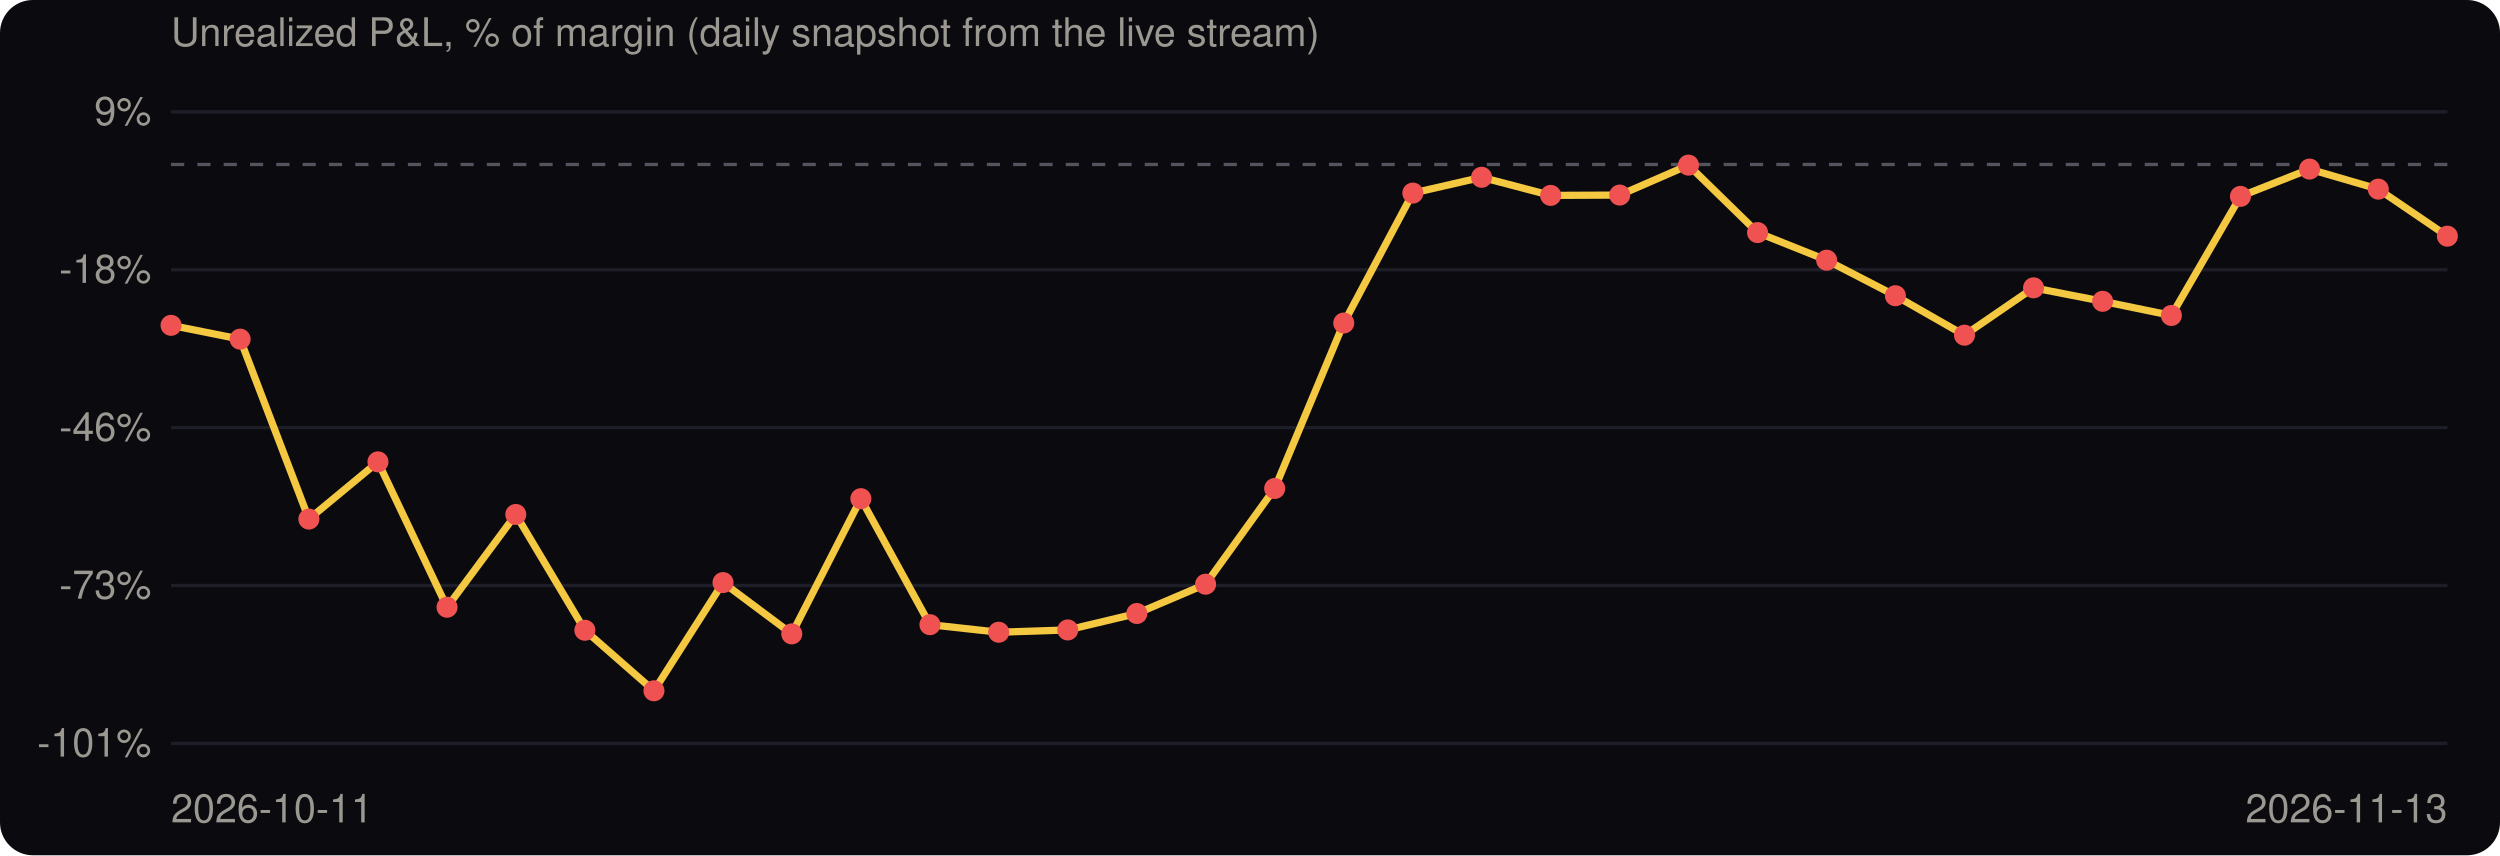
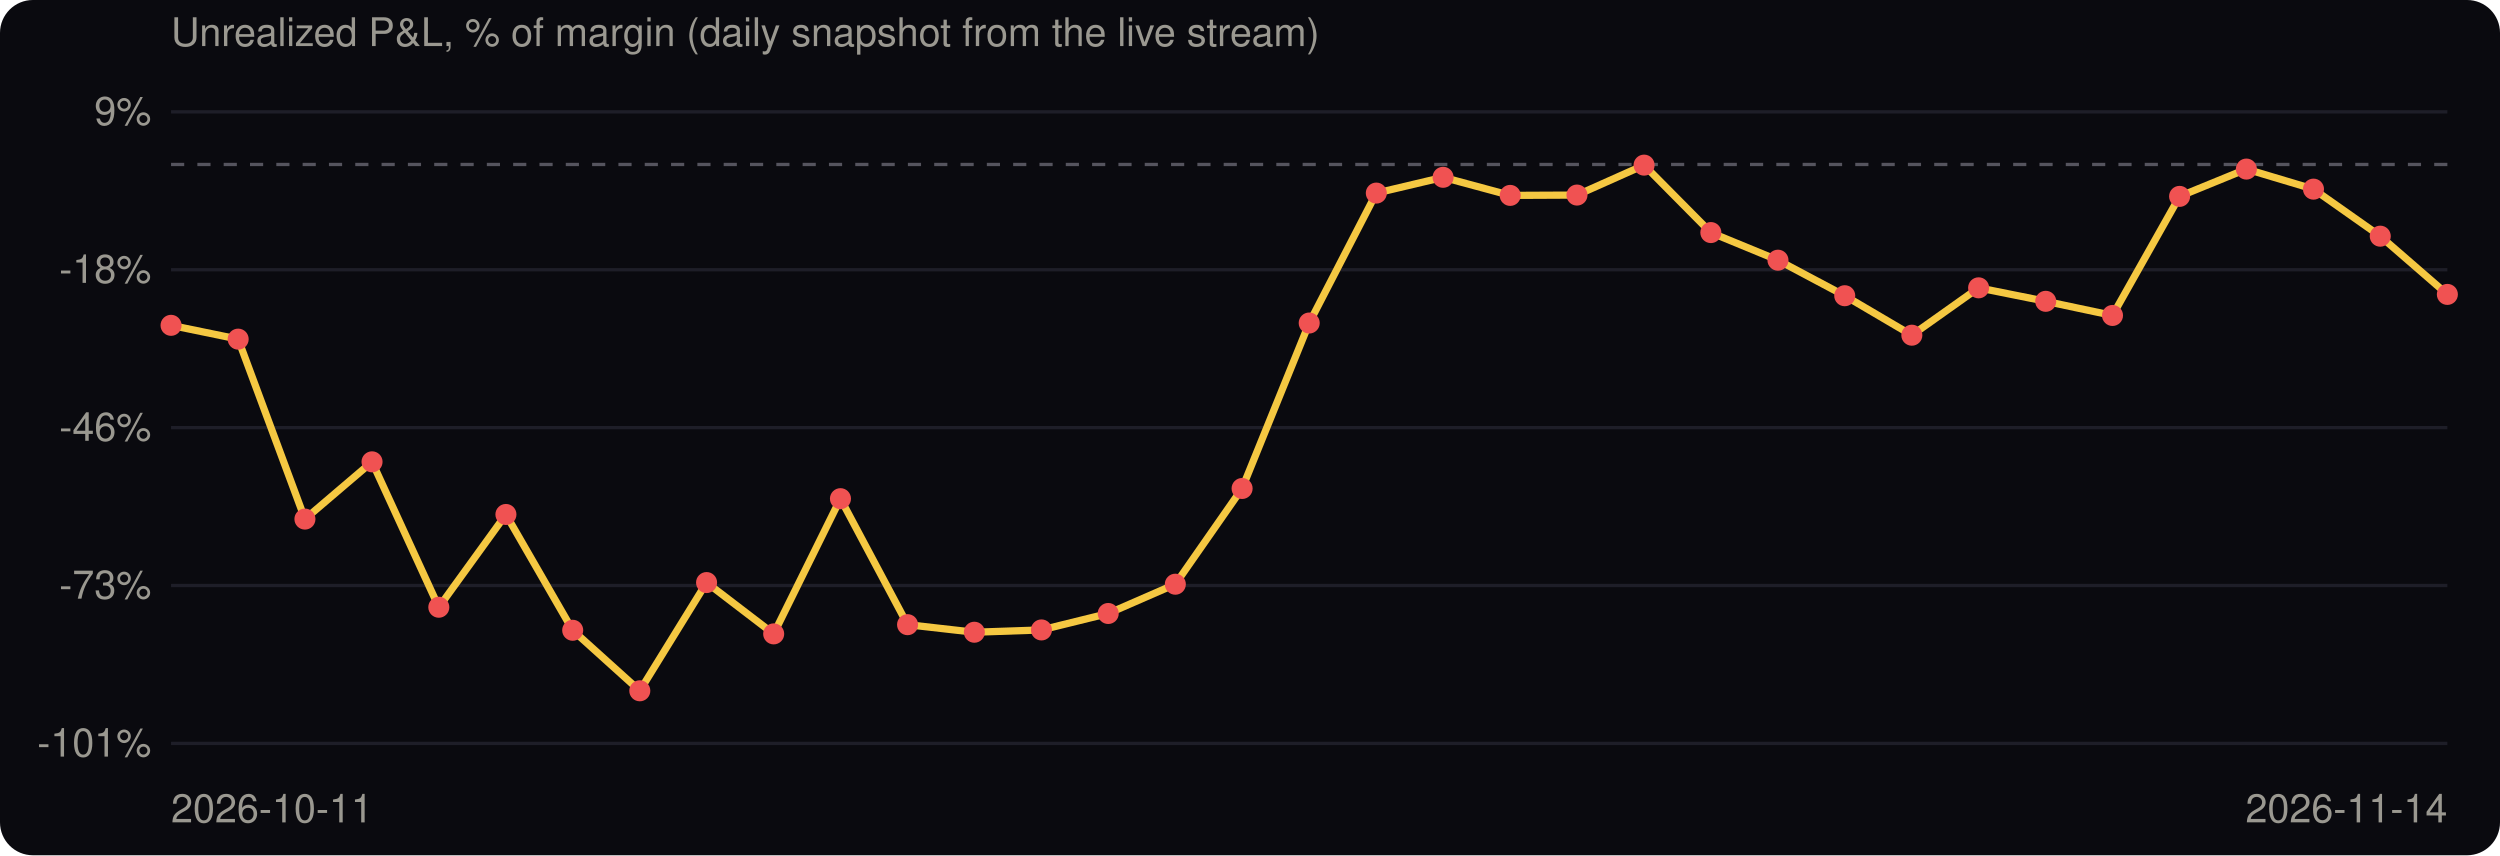
<svg xmlns="http://www.w3.org/2000/svg" viewBox="0 0 760 260" width="760" height="260" font-family="Helvetica, Arial, sans-serif" font-size="12">
  <rect width="760" height="260" rx="10" fill="#0A0A0F" />
  <text x="52" y="14" fill="#9A9890">Unrealized P&amp;L, % of margin (daily snapshot from the live stream)</text>
  <line x1="52" x2="744" y1="226.0" y2="226.0" stroke="#1E1E28" />
  <text x="46" y="230.0" fill="#9A9890" text-anchor="end">-101%</text>
  <line x1="52" x2="744" y1="178.0" y2="178.0" stroke="#1E1E28" />
  <text x="46" y="182.0" fill="#9A9890" text-anchor="end">-73%</text>
  <line x1="52" x2="744" y1="130.0" y2="130.0" stroke="#1E1E28" />
  <text x="46" y="134.0" fill="#9A9890" text-anchor="end">-46%</text>
  <line x1="52" x2="744" y1="82.0" y2="82.0" stroke="#1E1E28" />
  <text x="46" y="86.0" fill="#9A9890" text-anchor="end">-18%</text>
  <line x1="52" x2="744" y1="34.0" y2="34.0" stroke="#1E1E28" />
  <text x="46" y="38.0" fill="#9A9890" text-anchor="end">9%</text>
  <line x1="52" x2="744" y1="50.0" y2="50.0" stroke="#55545E" stroke-dasharray="4 4" />
-   <path d="M52.0,98.9 L73.0,103.1 L93.9,157.8 L114.9,140.4 L135.9,184.6 L156.8,156.4 L177.8,191.6 L198.8,210.0 L219.8,177.1 L240.7,192.7 L261.7,151.6 L282.7,189.9 L303.6,192.2 L324.6,191.5 L345.6,186.5 L366.5,177.6 L387.5,148.5 L408.5,98.2 L429.5,58.7 L450.4,53.9 L471.4,59.4 L492.4,59.3 L513.3,50.2 L534.3,70.7 L555.3,79.1 L576.2,89.9 L597.2,101.9 L618.2,87.5 L639.2,91.6 L660.1,95.9 L681.1,59.7 L702.1,51.4 L723.0,57.5 L744.0,71.8" fill="none" stroke="#F5C842" stroke-width="2.2" />
+   <path d="M52.0,98.9 L72.4,103.1 L92.7,157.8 L113.1,140.4 L133.4,184.6 L153.8,156.4 L174.1,191.6 L194.5,210.0 L214.8,177.1 L235.2,192.7 L255.5,151.6 L275.9,189.9 L296.2,192.2 L316.6,191.5 L336.9,186.5 L357.3,177.6 L377.6,148.5 L398.0,98.2 L418.4,58.7 L438.7,53.9 L459.1,59.4 L479.4,59.3 L499.8,50.2 L520.1,70.7 L540.5,79.1 L560.8,89.9 L581.2,101.9 L601.5,87.5 L621.9,91.6 L642.2,95.9 L662.6,59.7 L682.9,51.4 L703.3,57.5 L723.6,71.8 L744.0,89.5" fill="none" stroke="#F5C842" stroke-width="2.2" />
  <circle cx="52.0" cy="98.9" r="3.2" fill="#f05252" />
-   <circle cx="73.0" cy="103.1" r="3.2" fill="#f05252" />
-   <circle cx="93.9" cy="157.8" r="3.2" fill="#f05252" />
-   <circle cx="114.9" cy="140.4" r="3.2" fill="#f05252" />
-   <circle cx="135.9" cy="184.6" r="3.2" fill="#f05252" />
-   <circle cx="156.8" cy="156.4" r="3.2" fill="#f05252" />
-   <circle cx="177.8" cy="191.6" r="3.2" fill="#f05252" />
-   <circle cx="198.8" cy="210.0" r="3.2" fill="#f05252" />
-   <circle cx="219.8" cy="177.1" r="3.2" fill="#f05252" />
-   <circle cx="240.7" cy="192.7" r="3.2" fill="#f05252" />
-   <circle cx="261.7" cy="151.6" r="3.2" fill="#f05252" />
-   <circle cx="282.7" cy="189.9" r="3.2" fill="#f05252" />
-   <circle cx="303.6" cy="192.2" r="3.2" fill="#f05252" />
-   <circle cx="324.6" cy="191.5" r="3.2" fill="#f05252" />
-   <circle cx="345.6" cy="186.5" r="3.2" fill="#f05252" />
-   <circle cx="366.5" cy="177.6" r="3.2" fill="#f05252" />
-   <circle cx="387.5" cy="148.5" r="3.2" fill="#f05252" />
-   <circle cx="408.5" cy="98.2" r="3.2" fill="#f05252" />
-   <circle cx="429.5" cy="58.7" r="3.2" fill="#f05252" />
-   <circle cx="450.4" cy="53.9" r="3.2" fill="#f05252" />
-   <circle cx="471.4" cy="59.4" r="3.2" fill="#f05252" />
-   <circle cx="492.4" cy="59.3" r="3.2" fill="#f05252" />
-   <circle cx="513.3" cy="50.2" r="3.2" fill="#f05252" />
-   <circle cx="534.3" cy="70.7" r="3.2" fill="#f05252" />
-   <circle cx="555.3" cy="79.1" r="3.2" fill="#f05252" />
-   <circle cx="576.2" cy="89.9" r="3.2" fill="#f05252" />
-   <circle cx="597.2" cy="101.9" r="3.2" fill="#f05252" />
-   <circle cx="618.2" cy="87.5" r="3.2" fill="#f05252" />
-   <circle cx="639.2" cy="91.6" r="3.2" fill="#f05252" />
-   <circle cx="660.1" cy="95.9" r="3.2" fill="#f05252" />
-   <circle cx="681.1" cy="59.7" r="3.2" fill="#f05252" />
-   <circle cx="702.1" cy="51.4" r="3.2" fill="#f05252" />
-   <circle cx="723.0" cy="57.5" r="3.2" fill="#f05252" />
-   <circle cx="744.0" cy="71.8" r="3.2" fill="#f05252" />
+   <circle cx="72.4" cy="103.1" r="3.2" fill="#f05252" />
+   <circle cx="92.7" cy="157.8" r="3.2" fill="#f05252" />
+   <circle cx="113.1" cy="140.4" r="3.2" fill="#f05252" />
+   <circle cx="133.4" cy="184.6" r="3.2" fill="#f05252" />
+   <circle cx="153.8" cy="156.4" r="3.2" fill="#f05252" />
+   <circle cx="174.1" cy="191.6" r="3.2" fill="#f05252" />
+   <circle cx="194.5" cy="210.0" r="3.2" fill="#f05252" />
+   <circle cx="214.8" cy="177.1" r="3.2" fill="#f05252" />
+   <circle cx="235.2" cy="192.7" r="3.2" fill="#f05252" />
+   <circle cx="255.5" cy="151.6" r="3.2" fill="#f05252" />
+   <circle cx="275.9" cy="189.9" r="3.2" fill="#f05252" />
+   <circle cx="296.2" cy="192.2" r="3.2" fill="#f05252" />
+   <circle cx="316.6" cy="191.5" r="3.2" fill="#f05252" />
+   <circle cx="336.9" cy="186.5" r="3.2" fill="#f05252" />
+   <circle cx="357.3" cy="177.6" r="3.2" fill="#f05252" />
+   <circle cx="377.6" cy="148.5" r="3.2" fill="#f05252" />
+   <circle cx="398.0" cy="98.2" r="3.2" fill="#f05252" />
+   <circle cx="418.4" cy="58.7" r="3.2" fill="#f05252" />
+   <circle cx="438.7" cy="53.9" r="3.2" fill="#f05252" />
+   <circle cx="459.1" cy="59.4" r="3.2" fill="#f05252" />
+   <circle cx="479.4" cy="59.3" r="3.2" fill="#f05252" />
+   <circle cx="499.8" cy="50.2" r="3.2" fill="#f05252" />
+   <circle cx="520.1" cy="70.7" r="3.2" fill="#f05252" />
+   <circle cx="540.5" cy="79.1" r="3.2" fill="#f05252" />
+   <circle cx="560.8" cy="89.9" r="3.2" fill="#f05252" />
+   <circle cx="581.2" cy="101.9" r="3.2" fill="#f05252" />
+   <circle cx="601.5" cy="87.5" r="3.2" fill="#f05252" />
+   <circle cx="621.9" cy="91.6" r="3.2" fill="#f05252" />
+   <circle cx="642.2" cy="95.9" r="3.2" fill="#f05252" />
+   <circle cx="662.6" cy="59.7" r="3.2" fill="#f05252" />
+   <circle cx="682.9" cy="51.4" r="3.2" fill="#f05252" />
+   <circle cx="703.3" cy="57.5" r="3.2" fill="#f05252" />
+   <circle cx="723.6" cy="71.8" r="3.2" fill="#f05252" />
+   <circle cx="744.0" cy="89.5" r="3.2" fill="#f05252" />
  <text x="52" y="250" fill="#9A9890">2026-10-11</text>
-   <text x="744" y="250" fill="#9A9890" text-anchor="end">2026-11-13</text>
+   <text x="744" y="250" fill="#9A9890" text-anchor="end">2026-11-14</text>
</svg>
